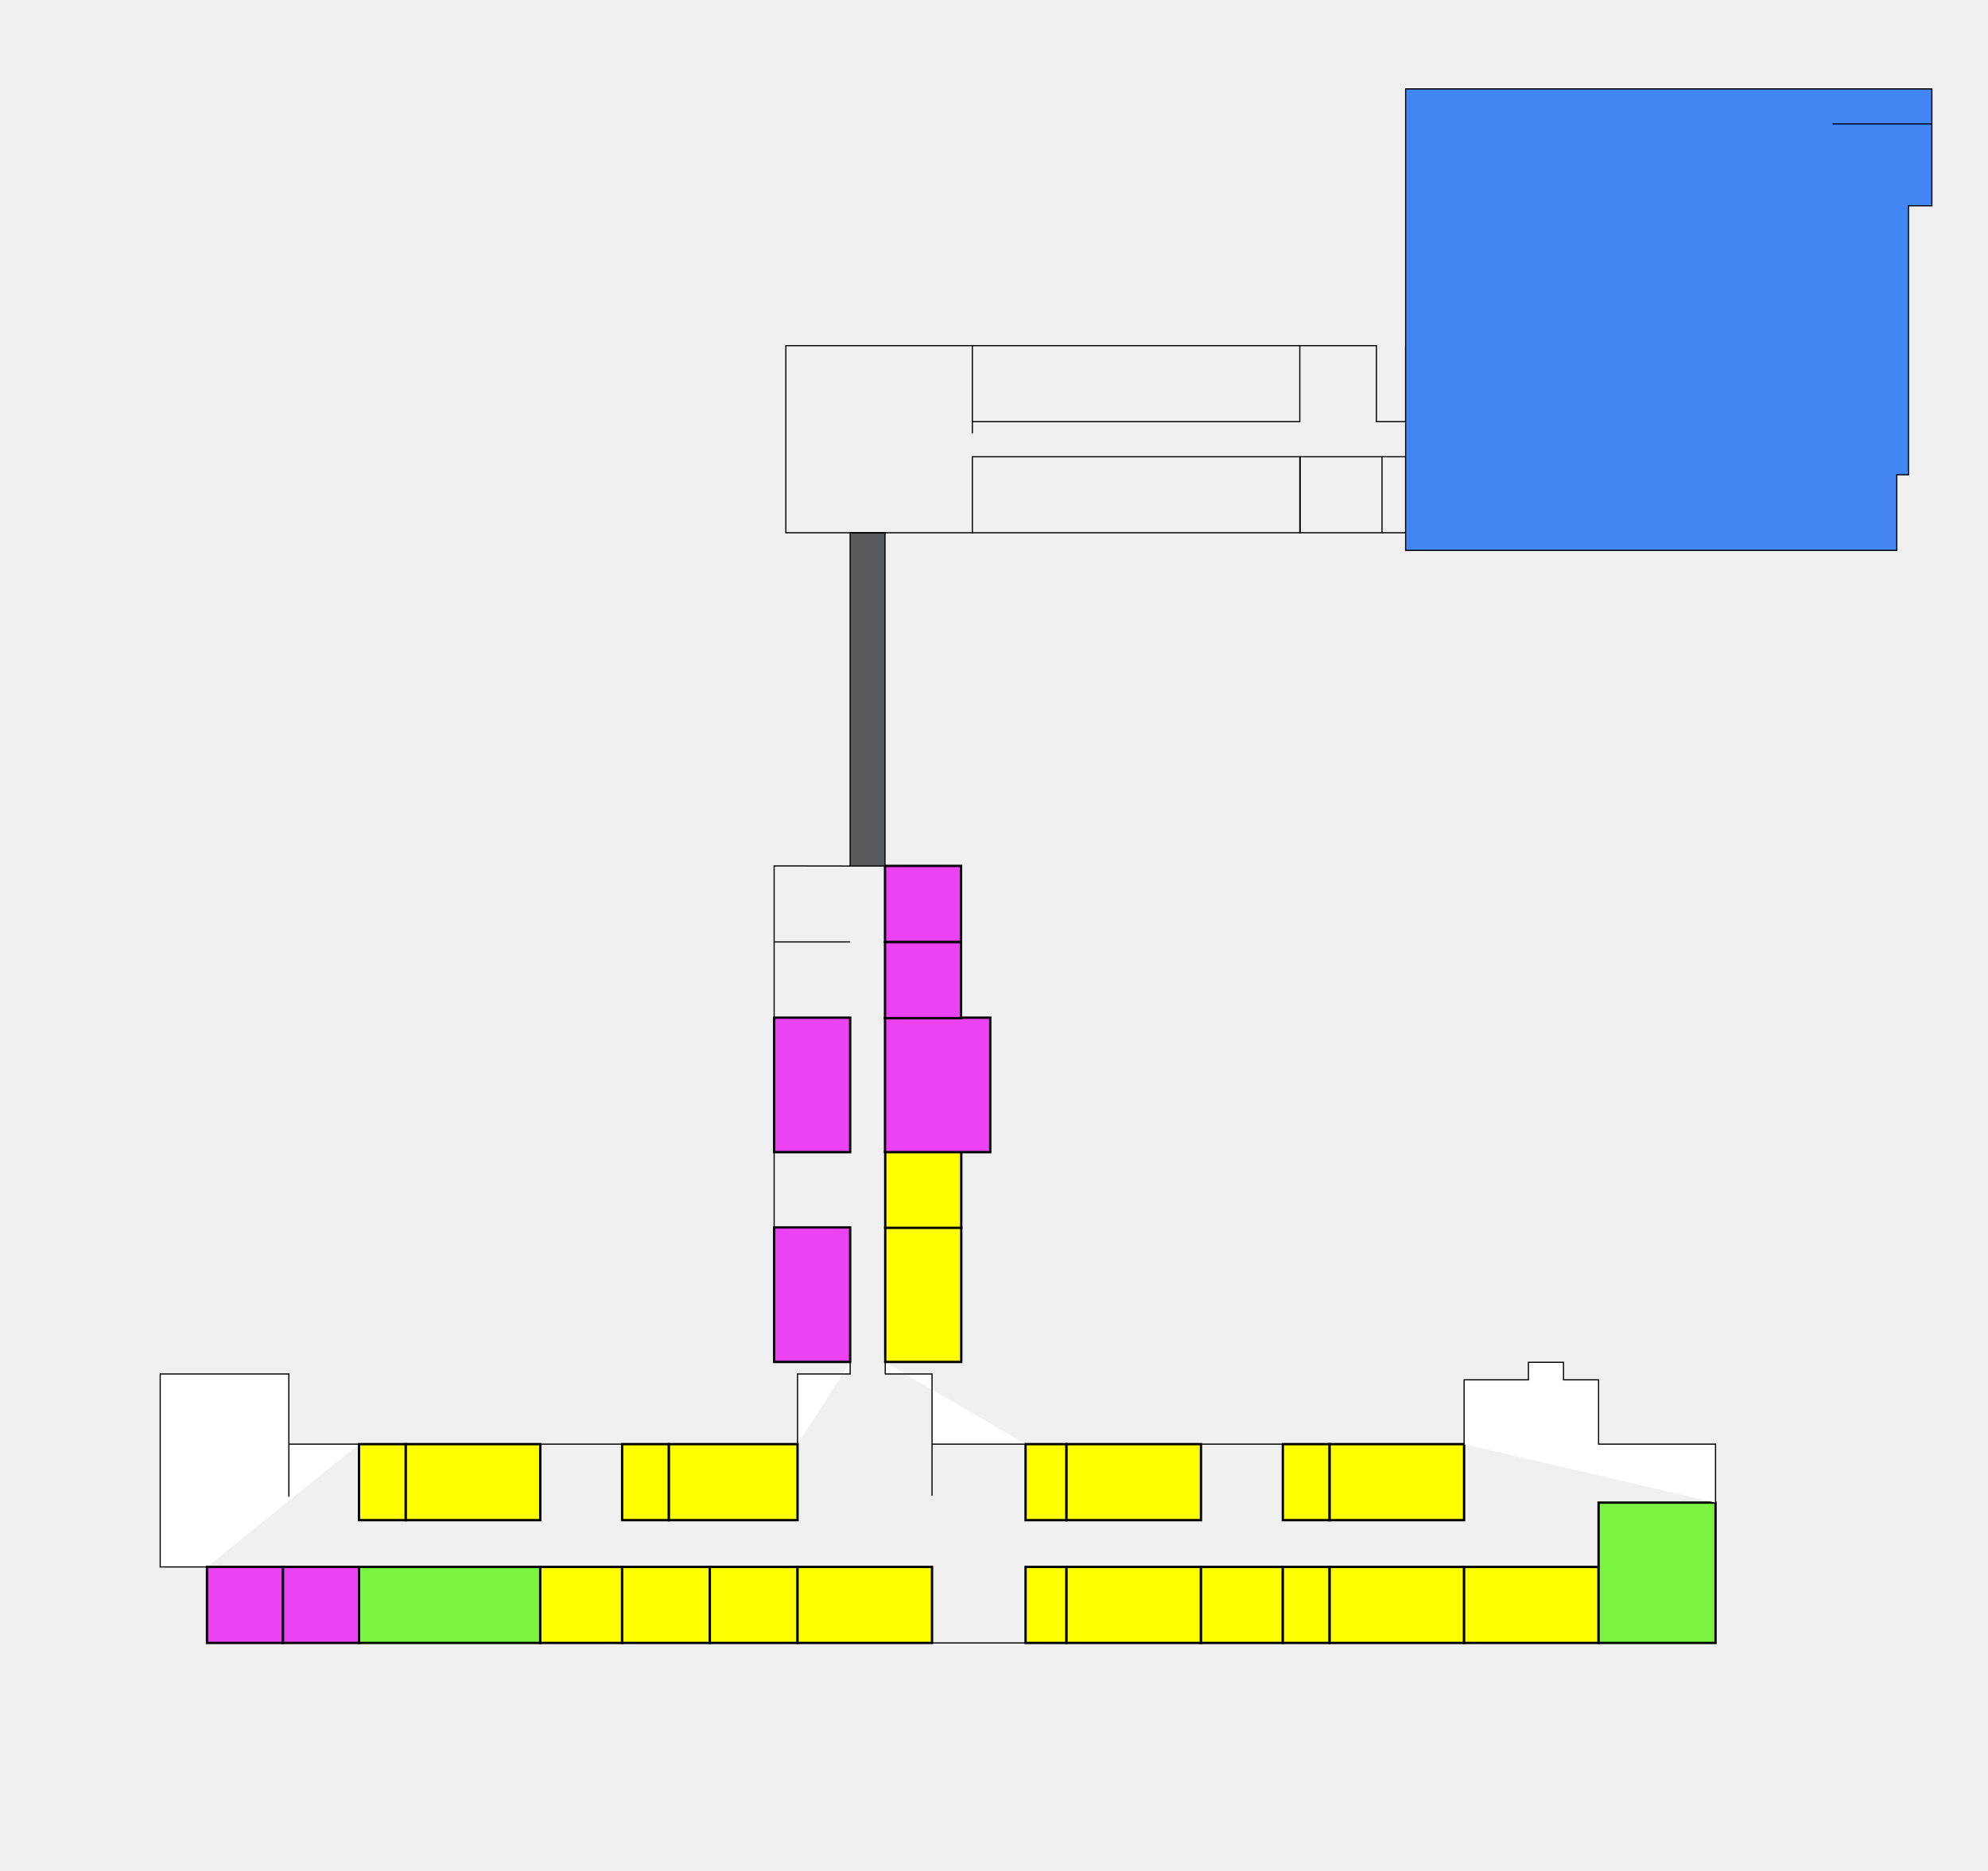
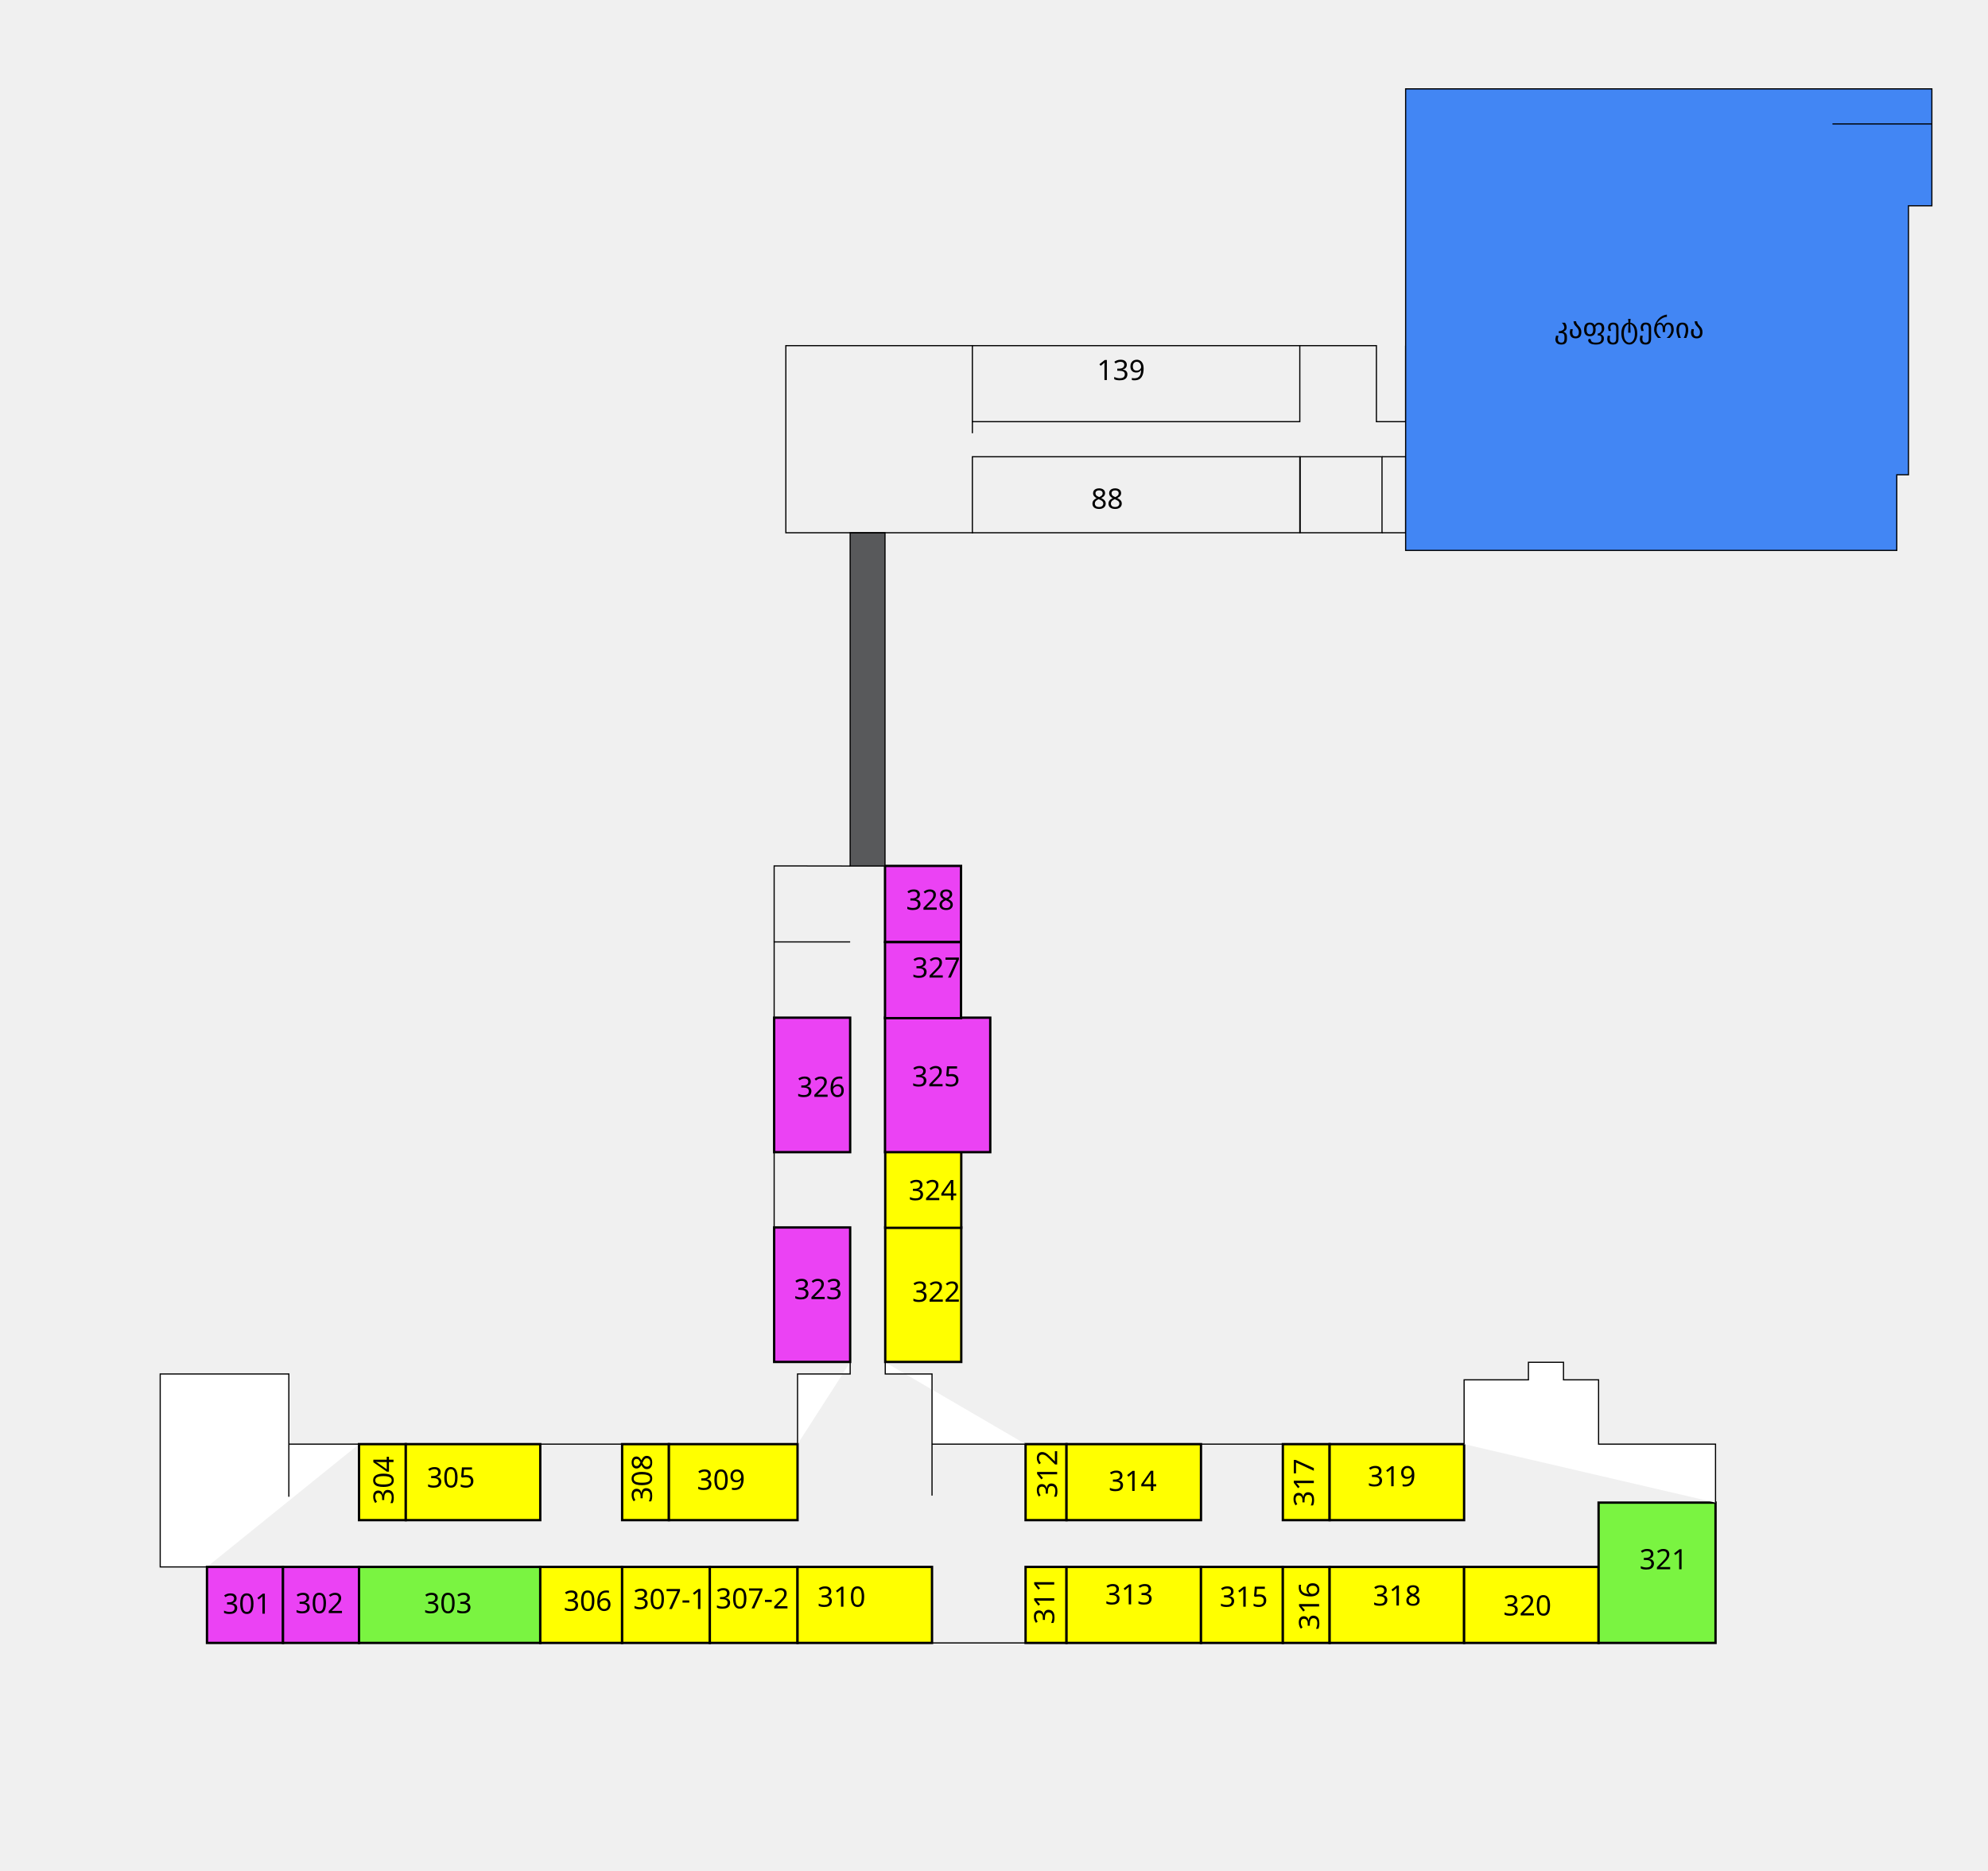
- <svg xmlns="http://www.w3.org/2000/svg" version="1.1" id="Layer_1" x="0px" y="0px" viewBox="0 0 1700 1600" style="enable-background:new 0 0 1700 1600;" xml:space="preserve">
+ <svg xmlns="http://www.w3.org/2000/svg" version="1.1" id="Layer_1" x="0px" y="0px" viewBox="-49 -50 1700 1600" style="enable-background:new -49 -50 1700 1600;" xml:space="preserve">
  <style type="text/css">
	.st0{fill:#FFFFFF;stroke:#000000;stroke-miterlimit:10;}
	.st1{fill:#EB42F4;stroke:#000000;stroke-width:2;stroke-miterlimit:10;}
	.st2{fill:#7AF441;stroke:#000000;stroke-width:2;stroke-miterlimit:10;}
	.st3{fill:#FFFF00;stroke:#000000;stroke-width:2;stroke-miterlimit:10;}
	.st4{fill:none;stroke:#000000;stroke-miterlimit:10;}
	.st5{fill:#58595B;stroke:#000000;stroke-miterlimit:10;}
- 	.cafeteria{fill:#4286f4;stroke:#000000;stroke-miterlimit:10;}
+ 	.st6{fill:#4286F4;stroke:#000000;stroke-miterlimit:10;}
+ 	.st7{font-family:'Sylfaen';}
+ 	.st8{font-size:24px;}
</style>
-   <polyline id="XMLID_6_" class="st0" points="177,1340 137,1340 137,1175 247,1175 247,1280 247,1235 307,1235 " />
-   <rect id="x301" x="177" y="1340" class="st1" width="65" height="65" />
-   <rect id="x302" x="242" y="1340" class="st1" width="65" height="65" />
-   <rect id="x303" x="307" y="1340" class="st2" width="155" height="65" />
-   <rect id="x306" x="462" y="1340" class="st3" width="70" height="65" />
-   <rect id="x307-1" x="532" y="1340" class="st3" width="75" height="65" />
-   <rect id="x307-2" x="607" y="1340" class="st3" width="75" height="65" />
-   <rect id="x310" x="682" y="1340" class="st3" width="115" height="65" />
-   <line id="XMLID_4_" class="st4" x1="797" y1="1405" x2="877" y2="1405" />
-   <rect id="x311" x="877" y="1340" class="st3" width="35" height="65" />
-   <rect id="x312" x="877" y="1235" class="st3" width="35" height="65" />
-   <rect id="x313" x="912" y="1340" class="st3" width="115" height="65" />
-   <rect id="x315" x="1027" y="1340" class="st3" width="70" height="65" />
-   <rect id="x316" x="1097" y="1340" class="st3" width="40" height="65" />
-   <rect id="x317" x="1097" y="1235" class="st3" width="40" height="65" />
-   <rect id="x318" x="1137" y="1340" class="st3" width="115" height="65" />
-   <rect id="x319" x="1137" y="1235" class="st3" width="115" height="65" />
-   <rect id="x320" x="1252" y="1340" class="st3" width="115" height="65" />
-   <rect id="x321" x="1367" y="1285" class="st2" width="100" height="120" />
-   <polyline id="XMLID_3_" class="st0" points="1467,1285 1467,1235 1367,1235 1367,1180 1337,1180 1337,1165 1307,1165 1307,1180   1252,1180 1252,1235 " />
-   <rect id="x314" x="912" y="1235" class="st3" width="115" height="65" />
-   <line id="XMLID_2_" class="st4" x1="1027" y1="1235" x2="1097" y2="1235" />
-   <polyline id="XMLID_5_" class="st0" points="877,1235 797,1235 797,1279 797,1235 797,1175 757,1175 757,1165 " />
-   <rect id="x304" x="307" y="1235" class="st3" width="40" height="65" />
-   <rect id="x305" x="347" y="1235" class="st3" width="115" height="65" />
-   <line id="XMLID_7_" class="st4" x1="462" y1="1235" x2="532" y2="1235" />
-   <rect id="x308" x="532" y="1235" class="st3" width="40" height="65" />
-   <rect id="x309" x="572" y="1235" class="st3" width="110" height="65" />
-   <polyline id="XMLID_8_" class="st0" points="682,1235 682,1175 727,1175 727,1165 " />
-   <rect id="x323" x="662" y="1049.7" class="st1" width="65" height="115" />
-   <rect id="x322" x="757" y="1049.7" class="st3" width="65" height="115" />
-   <rect id="x324" x="757" y="985" class="st3" width="65" height="65" />
-   <rect id="x325" x="756.8" y="870.3" class="st1" width="90" height="115" />
-   <rect id="x327" x="756.8" y="805.7" class="st1" width="65" height="65" />
-   <rect id="x328" x="756.8" y="740.5" class="st1" width="65" height="65" />
-   <rect id="XMLID_1_" x="727" y="455.6" class="st5" width="29.8" height="285" />
-   <line id="XMLID_10_" class="st4" x1="662" y1="1049.7" x2="662" y2="985" />
-   <rect id="x326" x="662" y="870.3" class="st1" width="65" height="115" />
-   <polyline id="XMLID_11_" class="st4" points="662,870.3 662,805.5 727,805.5 " />
-   <polyline id="XMLID_12_" class="st4" points="727,740.6 662,740.5 662,805.5 " />
-   <polyline id="XMLID_13_" class="st4" points="832,295.6 672,295.6 672,455.6 832,455.6 " />
-   <rect id="x139" x="831.5" y="295.6" class="st4" width="280" height="65" />
-   <rect id="x88" x="831.5" y="390.6" class="st4" width="280" height="65" />
-   <line id="XMLID_16_" class="st4" x1="831.5" y1="360.6" x2="831.5" y2="370.5" />
-   <rect id="XMLID_14_" x="1111.8" y="390.6" class="st4" width="70" height="65" />
-   <polyline id="XMLID_15_" class="st4" points="1111.5,295.6 1177,295.6 1177,360.6 1202,360.6 1202,295.6 " />
-   <polyline id="XMLID_18_" class="st4" points="1181.8,390.6 1202,390.6 1202,455.6 1181.8,455.6 " />
-   <path id="xკაფეტერია" class="cafeteria" d="M1202,470.7h420V406h10c0-230,0-230,0-230h20v-70h-85h85V76h-450V470.7z" />
+   <polyline id="XMLID_6_" class="st0" points="128,1290 88,1290 88,1125 198,1125 198,1230 198,1185 258,1185 " />
+   <rect id="x301" x="128" y="1290" class="st1" width="65" height="65" />
+   <rect id="x302" x="193" y="1290" class="st1" width="65" height="65" />
+   <rect id="x303" x="258" y="1290" class="st2" width="155" height="65" />
+   <rect id="x306" x="413" y="1290" class="st3" width="70" height="65" />
+   <rect id="x307-1" x="483" y="1290" class="st3" width="75" height="65" />
+   <rect id="x307-2" x="558" y="1290" class="st3" width="75" height="65" />
+   <rect id="x310" x="633" y="1290" class="st3" width="115" height="65" />
+   <line id="XMLID_4_" class="st4" x1="748" y1="1355" x2="828" y2="1355" />
+   <rect id="x311" x="828" y="1290" class="st3" width="35" height="65" />
+   <rect id="x312" x="828" y="1185" class="st3" width="35" height="65" />
+   <rect id="x313" x="863" y="1290" class="st3" width="115" height="65" />
+   <rect id="x315" x="978" y="1290" class="st3" width="70" height="65" />
+   <rect id="x316" x="1048" y="1290" class="st3" width="40" height="65" />
+   <rect id="x317" x="1048" y="1185" class="st3" width="40" height="65" />
+   <rect id="x318" x="1088" y="1290" class="st3" width="115" height="65" />
+   <rect id="x319" x="1088" y="1185" class="st3" width="115" height="65" />
+   <rect id="x320" x="1203" y="1290" class="st3" width="115" height="65" />
+   <rect id="x321" x="1318" y="1235" class="st2" width="100" height="120" />
+   <polyline id="XMLID_3_" class="st0" points="1418,1235 1418,1185 1318,1185 1318,1130 1288,1130 1288,1115 1258,1115 1258,1130   1203,1130 1203,1185 " />
+   <rect id="x314" x="863" y="1185" class="st3" width="115" height="65" />
+   <line id="XMLID_2_" class="st4" x1="978" y1="1185" x2="1048" y2="1185" />
+   <polyline id="XMLID_5_" class="st0" points="828,1185 748,1185 748,1229 748,1185 748,1125 708,1125 708,1115 " />
+   <rect id="x304" x="258" y="1185" class="st3" width="40" height="65" />
+   <rect id="x305" x="298" y="1185" class="st3" width="115" height="65" />
+   <line id="XMLID_7_" class="st4" x1="413" y1="1185" x2="483" y2="1185" />
+   <rect id="x308" x="483" y="1185" class="st3" width="40" height="65" />
+   <rect id="x309" x="523" y="1185" class="st3" width="110" height="65" />
+   <polyline id="XMLID_8_" class="st0" points="633,1185 633,1125 678,1125 678,1115 " />
+   <rect id="x323" x="613" y="999.7" class="st1" width="65" height="115" />
+   <rect id="x322" x="708" y="999.7" class="st3" width="65" height="115" />
+   <rect id="x324" x="708" y="935" class="st3" width="65" height="65" />
+   <rect id="x325" x="707.8" y="820.3" class="st1" width="90" height="115" />
+   <rect id="x327" x="707.8" y="755.7" class="st1" width="65" height="65" />
+   <rect id="x328" x="707.8" y="690.5" class="st1" width="65" height="65" />
+   <rect id="XMLID_1_" x="678" y="405.6" class="st5" width="29.8" height="285" />
+   <line id="XMLID_10_" class="st4" x1="613" y1="999.7" x2="613" y2="935" />
+   <rect id="x326" x="613" y="820.3" class="st1" width="65" height="115" />
+   <polyline id="XMLID_11_" class="st4" points="613,820.3 613,755.5 678,755.5 " />
+   <polyline id="XMLID_12_" class="st4" points="678,690.6 613,690.5 613,755.5 " />
+   <polyline id="XMLID_13_" class="st4" points="783,245.6 623,245.6 623,405.6 783,405.6 " />
+   <rect id="x139" x="782.5" y="245.6" class="st4" width="280" height="65" />
+   <rect id="x88" x="782.5" y="340.6" class="st4" width="280" height="65" />
+   <line id="XMLID_16_" class="st4" x1="782.5" y1="310.6" x2="782.5" y2="320.5" />
+   <rect id="XMLID_14_" x="1062.8" y="340.6" class="st4" width="70" height="65" />
+   <polyline id="XMLID_15_" class="st4" points="1062.5,245.6 1128,245.6 1128,310.6 1153,310.6 1153,245.6 " />
+   <polyline id="XMLID_18_" class="st4" points="1132.8,340.6 1153,340.6 1153,405.6 1132.8,405.6 " />
+   <path id="xკაფეტერია" class="st6" d="M1153,420.7h420V356h10c0-230,0-230,0-230h20V56h-85h85V26h-450V420.7z" />
+   <text transform="matrix(1 0 0 1 141.5 1330)" class="st7 st8">301</text>
+   <text transform="matrix(1 0 0 1 203.5 1329.5)" class="st7 st8">302</text>
+   <text transform="matrix(1 0 0 1 313.5 1329.5)" class="st7 st8">303</text>
+   <text transform="matrix(4.489659e-011 -1 1 4.489659e-011 287.498 1236.502)" class="st7 st8">304</text>
+   <text transform="matrix(1 0 0 1 316 1222)" class="st7 st8">305</text>
+   <text transform="matrix(1 0 0 1 433 1327.5)" class="st7 st8">306</text>
+   <text transform="matrix(4.489659e-011 -1 1 4.489659e-011 508.498 1235.002)" class="st7 st8">308</text>
+   <text transform="matrix(1 0 0 1 492.5 1326)" class="st7 st8">307-1</text>
+   <text transform="matrix(1 0 0 1 563 1325.5)" class="st7 st8">307-2</text>
+   <text transform="matrix(1 0 0 1 547 1224)" class="st7 st8">309</text>
+   <text transform="matrix(1 0 0 1 650 1324)" class="st7 st8">310</text>
+   <text transform="matrix(4.489659e-011 -1 1 4.489659e-011 854.998 1231.002)" class="st7 st8">312</text>
+   <text transform="matrix(4.489659e-011 -1 1 4.489659e-011 852.498 1339.002)" class="st7 st8">311</text>
+   <text transform="matrix(1 0 0 1 899 1225)" class="st7 st8">314</text>
+   <text transform="matrix(1 0 0 1 896 1322)" class="st7 st8">313</text>
+   <text transform="matrix(1 0 0 1 994 1324)" class="st7 st8">315</text>
+   <text transform="matrix(4.489659e-011 -1 1 4.489659e-011 1074.498 1238.502)" class="st7 st8">317</text>
+   <text transform="matrix(4.489659e-011 -1 1 4.489659e-011 1078.996 1344.002)" class="st7 st8">316</text>
+   <text transform="matrix(1 0 0 1 1125 1323)" class="st7 st8">318</text>
+   <text transform="matrix(1 0 0 1 1120.5 1221)" class="st7 st8">319</text>
+   <text transform="matrix(1 0 0 1 1236.5 1331.5)" class="st7 st8">320</text>
+   <text transform="matrix(1 0 0 1 1353 1292)" class="st7 st8">321</text>
+   <text transform="matrix(1 0 0 1 630 1061)" class="st7 st8">323</text>
+   <text transform="matrix(1 0 0 1 731 1063.2)" class="st7 st8">322</text>
+   <text transform="matrix(1 0 0 1 730.8 879)" class="st7 st8">325</text>
+   <text transform="matrix(1 0 0 1 728 976.35)" class="st7 st8">324</text>
+   <text transform="matrix(1 0 0 1 632.5 888)" class="st7 st8">326</text>
+   <text transform="matrix(1 0 0 1 731 786)" class="st7 st8">327</text>
+   <text transform="matrix(1 0 0 1 725.8 728)" class="st7 st8">328</text>
+   <text transform="matrix(1 0 0 1 889 275)" class="st7 st8">139</text>
+   <text transform="matrix(1 0 0 1 884 385)" class="st7 st8">88</text>
+   <text transform="matrix(1 0 0 1 1280 239)" class="st7 st8">კაფეტერია</text>
</svg>
